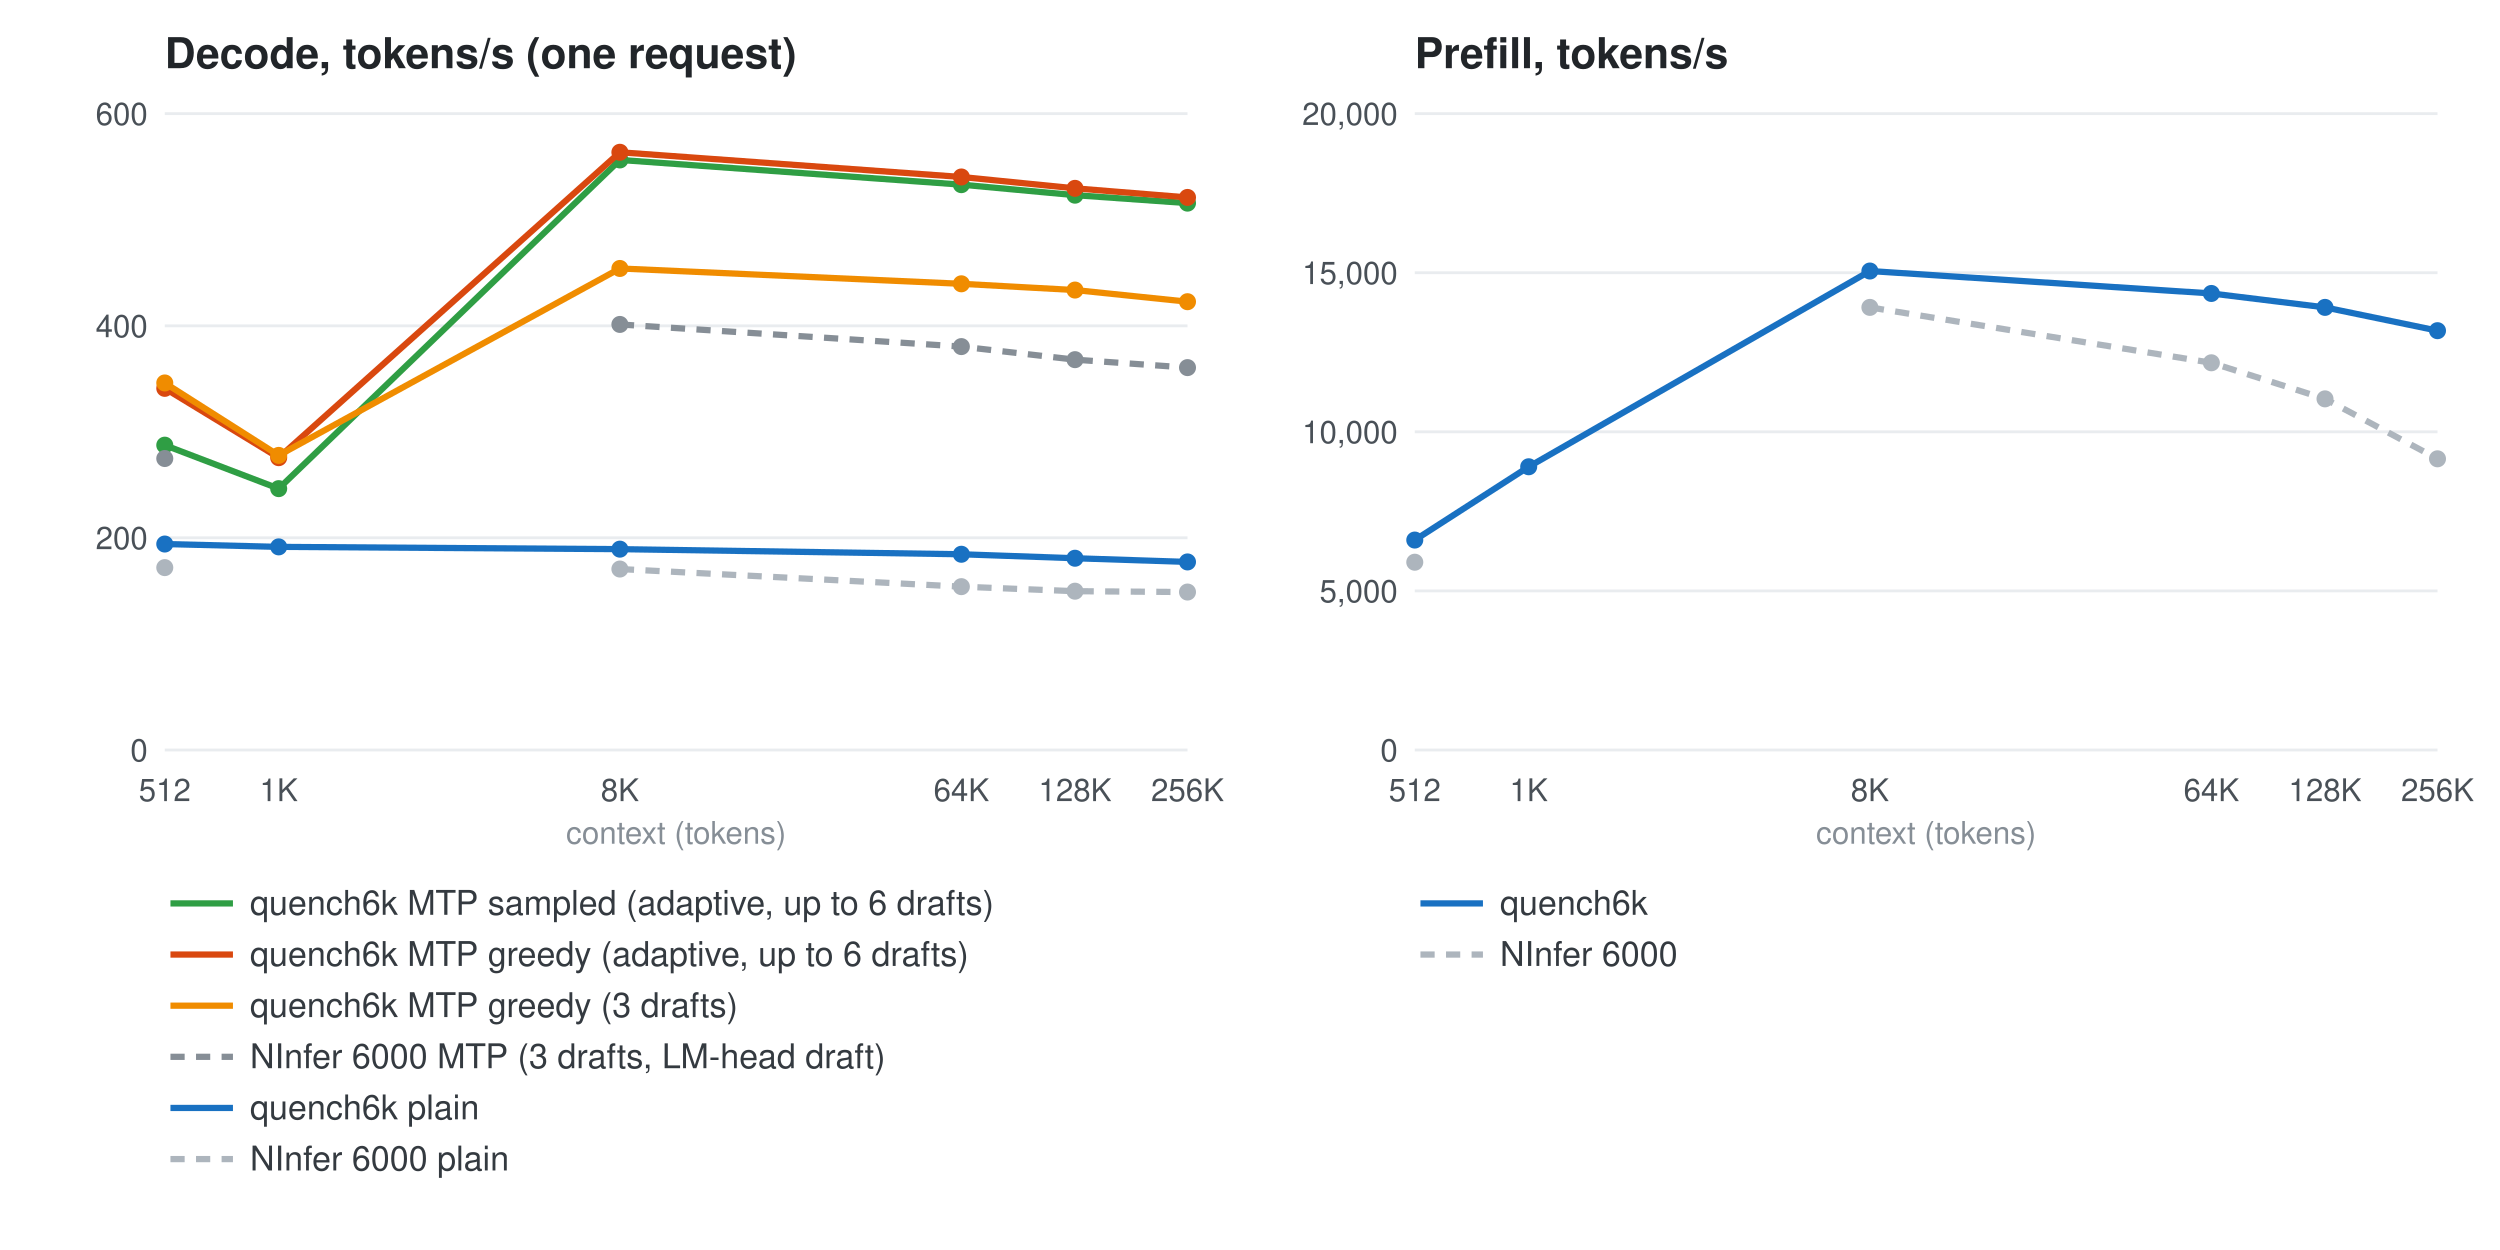
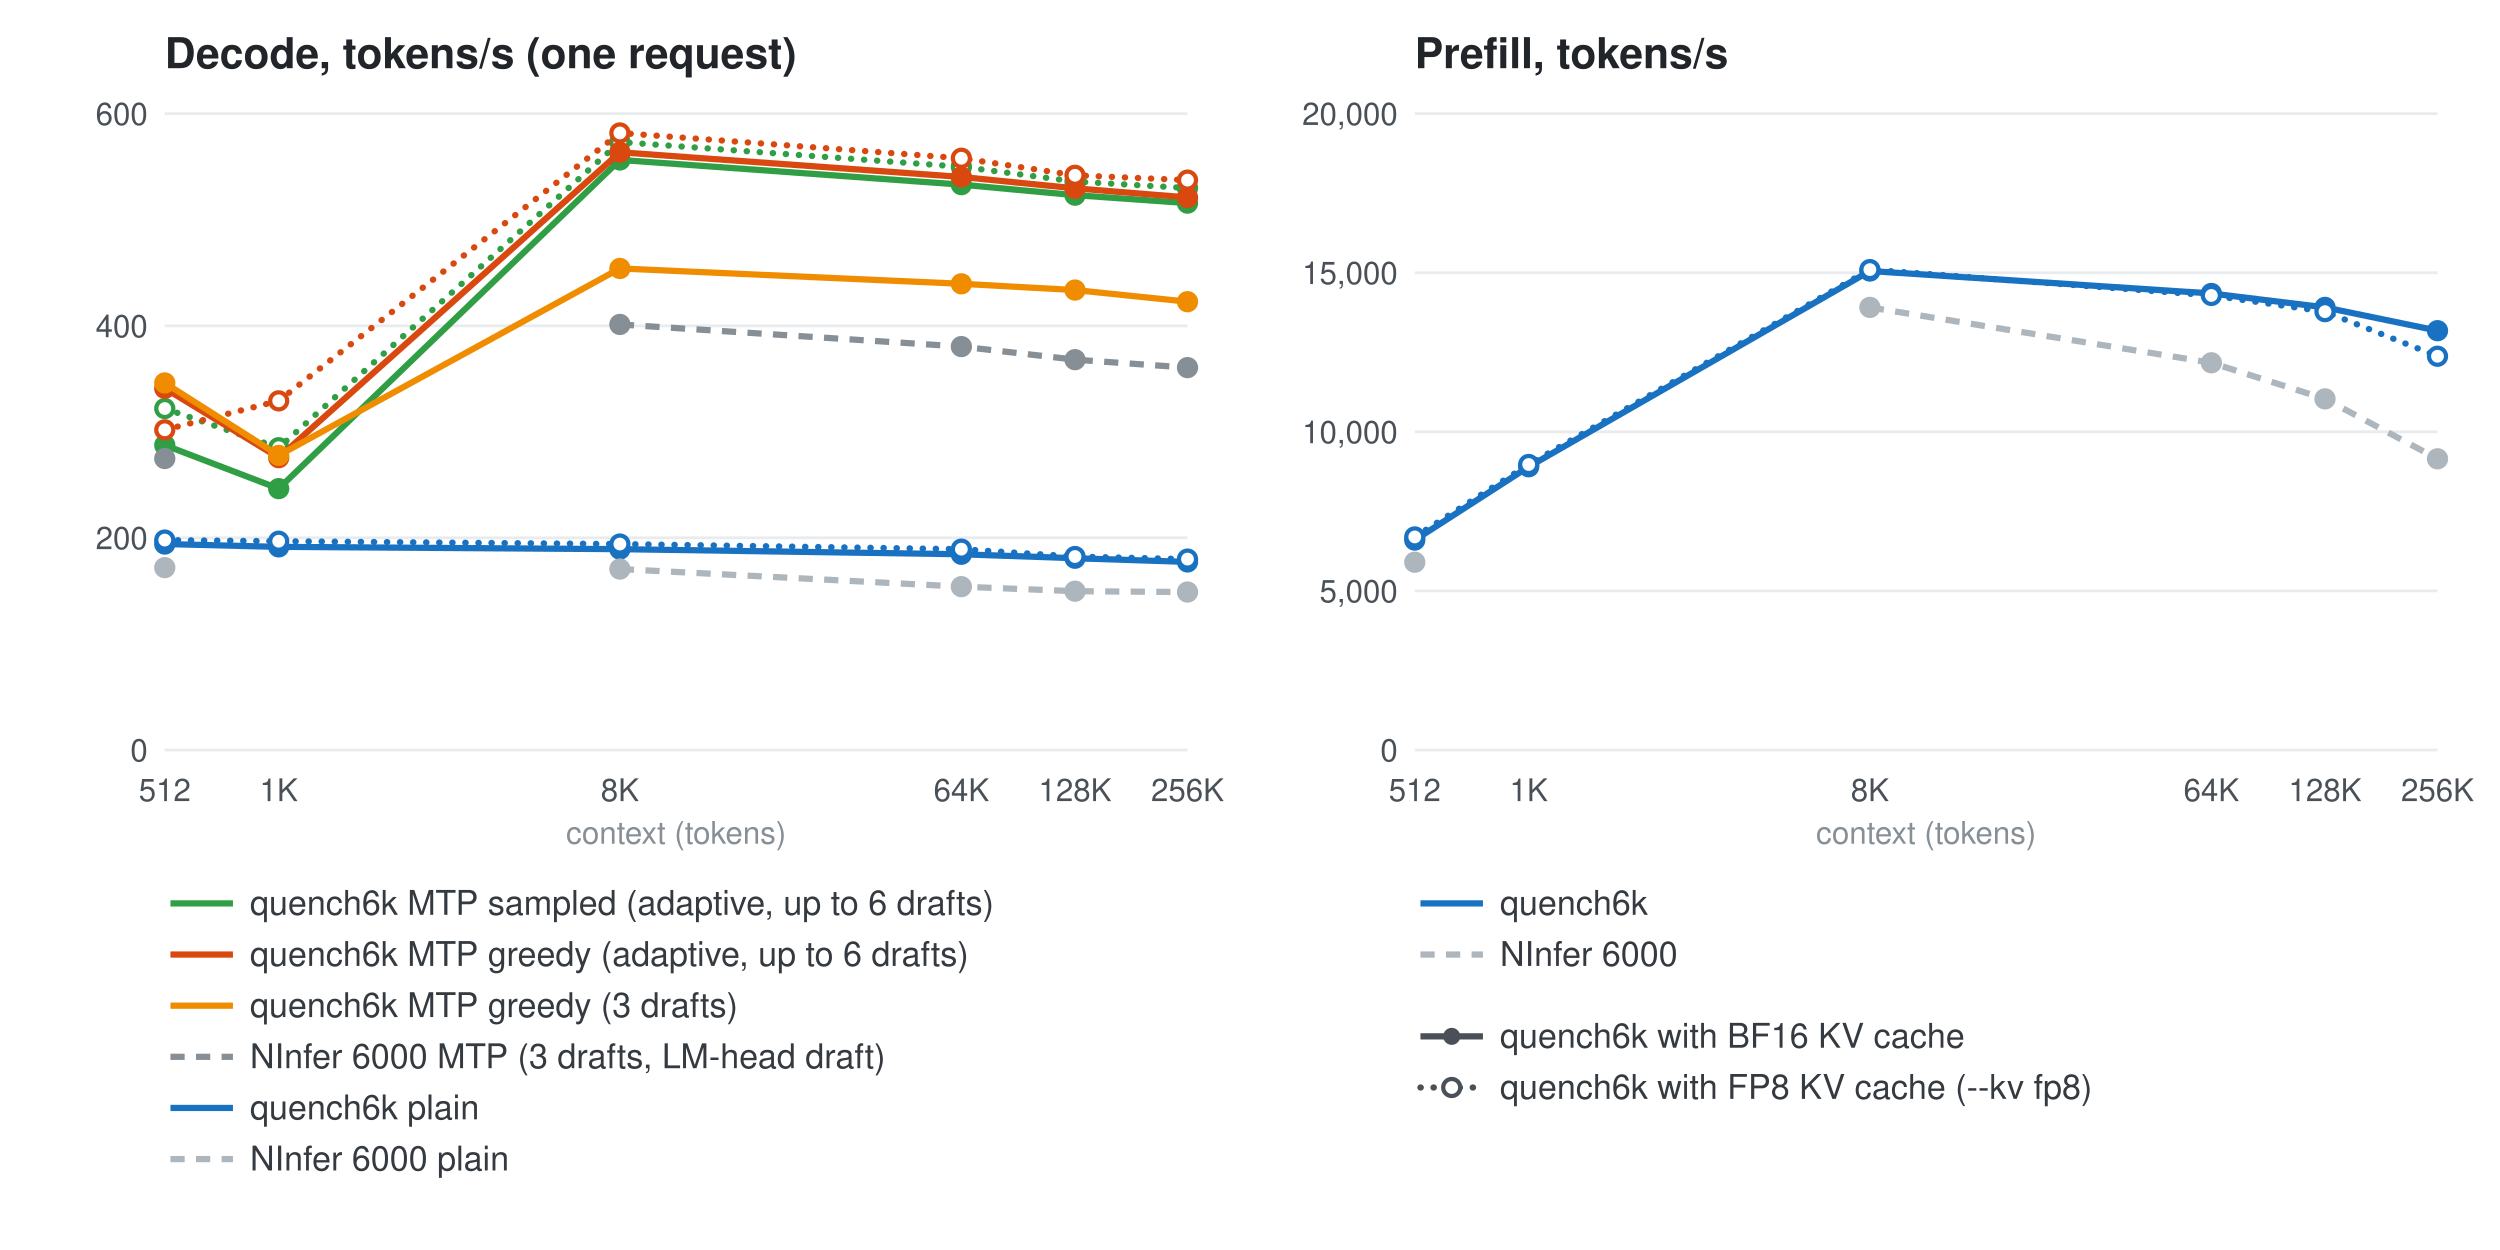
<svg xmlns="http://www.w3.org/2000/svg" width="880" height="440" viewBox="0 0 880 440" font-family="-apple-system, Segoe UI, Helvetica, Arial, sans-serif">
  <style>.title{font-size:15px;font-weight:600;fill:#212529}.grid{stroke:#e9ecef}.ytick{font-size:11px;fill:#495057;text-anchor:end}.xtick{font-size:11px;fill:#495057;text-anchor:middle}.axis{font-size:11px;fill:#868e96;text-anchor:middle}.legend{font-size:12px;fill:#343a40}</style>
  <rect width="880" height="440" fill="#ffffff" />
  <text x="58" y="24" class="title">Decode, tokens/s (one request)</text>
  <line x1="58" y1="264.0" x2="418.0" y2="264.0" class="grid" />
  <text x="52.0" y="268.0" class="ytick">0</text>
  <line x1="58" y1="189.3" x2="418.0" y2="189.3" class="grid" />
  <text x="52.0" y="193.3" class="ytick">200</text>
  <line x1="58" y1="114.7" x2="418.0" y2="114.7" class="grid" />
  <text x="52.0" y="118.7" class="ytick">400</text>
  <line x1="58" y1="40.0" x2="418.0" y2="40.0" class="grid" />
  <text x="52.0" y="44.0" class="ytick">600</text>
  <text x="58.0" y="282.0" class="xtick">512</text>
  <text x="98.1" y="282.0" class="xtick">1K</text>
  <text x="218.2" y="282.0" class="xtick">8K</text>
  <text x="338.4" y="282.0" class="xtick">64K</text>
  <text x="378.4" y="282.0" class="xtick">128K</text>
  <text x="418.0" y="282.0" class="xtick">256K</text>
  <text x="238.0" y="297.0" class="axis">context (tokens)</text>
  <polyline points="58.0,156.7 98.1,172.0 218.2,56.3 338.4,65.0 378.4,68.7 418.0,71.5" fill="none" stroke="#2f9e44" stroke-width="2.2" />
-   <circle cx="58.0" cy="156.7" r="3" fill="#2f9e44" />
-   <circle cx="98.1" cy="172.0" r="3" fill="#2f9e44" />
-   <circle cx="218.2" cy="56.3" r="3" fill="#2f9e44" />
-   <circle cx="338.4" cy="65.0" r="3" fill="#2f9e44" />
-   <circle cx="378.4" cy="68.7" r="3" fill="#2f9e44" />
-   <circle cx="418.0" cy="71.5" r="3" fill="#2f9e44" />
+   <circle cx="58.0" cy="156.7" r="3" fill="#2f9e44" stroke="#2f9e44" stroke-width="1.5" />
+   <circle cx="98.1" cy="172.0" r="3" fill="#2f9e44" stroke="#2f9e44" stroke-width="1.5" />
+   <circle cx="218.2" cy="56.3" r="3" fill="#2f9e44" stroke="#2f9e44" stroke-width="1.5" />
+   <circle cx="338.4" cy="65.0" r="3" fill="#2f9e44" stroke="#2f9e44" stroke-width="1.5" />
+   <circle cx="378.4" cy="68.7" r="3" fill="#2f9e44" stroke="#2f9e44" stroke-width="1.5" />
+   <circle cx="418.0" cy="71.5" r="3" fill="#2f9e44" stroke="#2f9e44" stroke-width="1.5" />
+   <polyline points="58.0,143.8 98.1,157.6 218.2,50.0 338.4,58.7 378.4,63.9 418.0,66.2" fill="none" stroke="#2f9e44" stroke-width="2.2" stroke-dasharray="0.1 4.5" stroke-linecap="round" />
+   <circle cx="58.0" cy="143.8" r="3" fill="#ffffff" stroke="#2f9e44" stroke-width="1.5" />
+   <circle cx="98.1" cy="157.6" r="3" fill="#ffffff" stroke="#2f9e44" stroke-width="1.5" />
+   <circle cx="218.2" cy="50.0" r="3" fill="#ffffff" stroke="#2f9e44" stroke-width="1.5" />
+   <circle cx="338.4" cy="58.7" r="3" fill="#ffffff" stroke="#2f9e44" stroke-width="1.5" />
+   <circle cx="378.4" cy="63.9" r="3" fill="#ffffff" stroke="#2f9e44" stroke-width="1.5" />
+   <circle cx="418.0" cy="66.2" r="3" fill="#ffffff" stroke="#2f9e44" stroke-width="1.5" />
  <polyline points="58.0,136.7 98.1,161.1 218.2,53.6 338.4,62.3 378.4,66.3 418.0,69.5" fill="none" stroke="#d9480f" stroke-width="2.2" />
-   <circle cx="58.0" cy="136.7" r="3" fill="#d9480f" />
-   <circle cx="98.1" cy="161.1" r="3" fill="#d9480f" />
-   <circle cx="218.2" cy="53.6" r="3" fill="#d9480f" />
-   <circle cx="338.4" cy="62.3" r="3" fill="#d9480f" />
-   <circle cx="378.4" cy="66.3" r="3" fill="#d9480f" />
-   <circle cx="418.0" cy="69.5" r="3" fill="#d9480f" />
+   <circle cx="58.0" cy="136.7" r="3" fill="#d9480f" stroke="#d9480f" stroke-width="1.5" />
+   <circle cx="98.1" cy="161.1" r="3" fill="#d9480f" stroke="#d9480f" stroke-width="1.5" />
+   <circle cx="218.2" cy="53.6" r="3" fill="#d9480f" stroke="#d9480f" stroke-width="1.5" />
+   <circle cx="338.4" cy="62.3" r="3" fill="#d9480f" stroke="#d9480f" stroke-width="1.5" />
+   <circle cx="378.4" cy="66.3" r="3" fill="#d9480f" stroke="#d9480f" stroke-width="1.5" />
+   <circle cx="418.0" cy="69.5" r="3" fill="#d9480f" stroke="#d9480f" stroke-width="1.5" />
+   <polyline points="58.0,151.3 98.1,141.1 218.2,46.8 338.4,55.7 378.4,61.7 418.0,63.4" fill="none" stroke="#d9480f" stroke-width="2.2" stroke-dasharray="0.1 4.5" stroke-linecap="round" />
+   <circle cx="58.0" cy="151.3" r="3" fill="#ffffff" stroke="#d9480f" stroke-width="1.5" />
+   <circle cx="98.1" cy="141.1" r="3" fill="#ffffff" stroke="#d9480f" stroke-width="1.5" />
+   <circle cx="218.2" cy="46.8" r="3" fill="#ffffff" stroke="#d9480f" stroke-width="1.5" />
+   <circle cx="338.4" cy="55.7" r="3" fill="#ffffff" stroke="#d9480f" stroke-width="1.5" />
+   <circle cx="378.4" cy="61.7" r="3" fill="#ffffff" stroke="#d9480f" stroke-width="1.5" />
+   <circle cx="418.0" cy="63.4" r="3" fill="#ffffff" stroke="#d9480f" stroke-width="1.5" />
  <polyline points="58.0,134.8 98.1,160.3 218.2,94.5 338.4,99.9 378.4,102.1 418.0,106.2" fill="none" stroke="#f08c00" stroke-width="2.2" />
-   <circle cx="58.0" cy="134.8" r="3" fill="#f08c00" />
-   <circle cx="98.1" cy="160.3" r="3" fill="#f08c00" />
-   <circle cx="218.2" cy="94.5" r="3" fill="#f08c00" />
-   <circle cx="338.4" cy="99.9" r="3" fill="#f08c00" />
-   <circle cx="378.4" cy="102.1" r="3" fill="#f08c00" />
-   <circle cx="418.0" cy="106.2" r="3" fill="#f08c00" />
+   <circle cx="58.0" cy="134.8" r="3" fill="#f08c00" stroke="#f08c00" stroke-width="1.5" />
+   <circle cx="98.1" cy="160.3" r="3" fill="#f08c00" stroke="#f08c00" stroke-width="1.5" />
+   <circle cx="218.2" cy="94.5" r="3" fill="#f08c00" stroke="#f08c00" stroke-width="1.5" />
+   <circle cx="338.4" cy="99.9" r="3" fill="#f08c00" stroke="#f08c00" stroke-width="1.5" />
+   <circle cx="378.4" cy="102.1" r="3" fill="#f08c00" stroke="#f08c00" stroke-width="1.5" />
+   <circle cx="418.0" cy="106.2" r="3" fill="#f08c00" stroke="#f08c00" stroke-width="1.5" />
  <polyline points="218.2,114.2 338.4,122.0 378.4,126.6 418.0,129.4" fill="none" stroke="#868e96" stroke-width="2.2" stroke-dasharray="5 4" />
-   <circle cx="58.0" cy="161.4" r="3" fill="#868e96" />
-   <circle cx="218.2" cy="114.2" r="3" fill="#868e96" />
-   <circle cx="338.4" cy="122.0" r="3" fill="#868e96" />
-   <circle cx="378.4" cy="126.6" r="3" fill="#868e96" />
-   <circle cx="418.0" cy="129.4" r="3" fill="#868e96" />
+   <circle cx="58.0" cy="161.4" r="3" fill="#868e96" stroke="#868e96" stroke-width="1.5" />
+   <circle cx="218.2" cy="114.2" r="3" fill="#868e96" stroke="#868e96" stroke-width="1.5" />
+   <circle cx="338.4" cy="122.0" r="3" fill="#868e96" stroke="#868e96" stroke-width="1.5" />
+   <circle cx="378.4" cy="126.6" r="3" fill="#868e96" stroke="#868e96" stroke-width="1.5" />
+   <circle cx="418.0" cy="129.4" r="3" fill="#868e96" stroke="#868e96" stroke-width="1.5" />
  <polyline points="58.0,191.5 98.1,192.5 218.2,193.3 338.4,195.1 378.4,196.5 418.0,197.8" fill="none" stroke="#1971c2" stroke-width="2.2" />
-   <circle cx="58.0" cy="191.5" r="3" fill="#1971c2" />
-   <circle cx="98.1" cy="192.5" r="3" fill="#1971c2" />
-   <circle cx="218.2" cy="193.3" r="3" fill="#1971c2" />
-   <circle cx="338.4" cy="195.1" r="3" fill="#1971c2" />
-   <circle cx="378.4" cy="196.5" r="3" fill="#1971c2" />
-   <circle cx="418.0" cy="197.8" r="3" fill="#1971c2" />
+   <circle cx="58.0" cy="191.5" r="3" fill="#1971c2" stroke="#1971c2" stroke-width="1.5" />
+   <circle cx="98.1" cy="192.5" r="3" fill="#1971c2" stroke="#1971c2" stroke-width="1.5" />
+   <circle cx="218.2" cy="193.3" r="3" fill="#1971c2" stroke="#1971c2" stroke-width="1.5" />
+   <circle cx="338.4" cy="195.1" r="3" fill="#1971c2" stroke="#1971c2" stroke-width="1.5" />
+   <circle cx="378.4" cy="196.5" r="3" fill="#1971c2" stroke="#1971c2" stroke-width="1.5" />
+   <circle cx="418.0" cy="197.8" r="3" fill="#1971c2" stroke="#1971c2" stroke-width="1.5" />
+   <polyline points="58.0,190.1 98.1,190.5 218.2,191.5 338.4,193.3 378.4,195.9 418.0,196.8" fill="none" stroke="#1971c2" stroke-width="2.2" stroke-dasharray="0.1 4.5" stroke-linecap="round" />
+   <circle cx="58.0" cy="190.1" r="3" fill="#ffffff" stroke="#1971c2" stroke-width="1.5" />
+   <circle cx="98.1" cy="190.5" r="3" fill="#ffffff" stroke="#1971c2" stroke-width="1.5" />
+   <circle cx="218.2" cy="191.5" r="3" fill="#ffffff" stroke="#1971c2" stroke-width="1.5" />
+   <circle cx="338.4" cy="193.3" r="3" fill="#ffffff" stroke="#1971c2" stroke-width="1.5" />
+   <circle cx="378.4" cy="195.9" r="3" fill="#ffffff" stroke="#1971c2" stroke-width="1.5" />
+   <circle cx="418.0" cy="196.8" r="3" fill="#ffffff" stroke="#1971c2" stroke-width="1.5" />
  <polyline points="218.2,200.3 338.4,206.5 378.4,208.1 418.0,208.4" fill="none" stroke="#adb5bd" stroke-width="2.2" stroke-dasharray="5 4" />
-   <circle cx="58.0" cy="199.8" r="3" fill="#adb5bd" />
-   <circle cx="218.2" cy="200.3" r="3" fill="#adb5bd" />
-   <circle cx="338.4" cy="206.5" r="3" fill="#adb5bd" />
-   <circle cx="378.4" cy="208.1" r="3" fill="#adb5bd" />
-   <circle cx="418.0" cy="208.4" r="3" fill="#adb5bd" />
+   <circle cx="58.0" cy="199.8" r="3" fill="#adb5bd" stroke="#adb5bd" stroke-width="1.5" />
+   <circle cx="218.2" cy="200.3" r="3" fill="#adb5bd" stroke="#adb5bd" stroke-width="1.5" />
+   <circle cx="338.4" cy="206.5" r="3" fill="#adb5bd" stroke="#adb5bd" stroke-width="1.5" />
+   <circle cx="378.4" cy="208.1" r="3" fill="#adb5bd" stroke="#adb5bd" stroke-width="1.5" />
+   <circle cx="418.0" cy="208.4" r="3" fill="#adb5bd" stroke="#adb5bd" stroke-width="1.5" />
  <text x="498" y="24" class="title">Prefill, tokens/s</text>
  <line x1="498" y1="264.0" x2="858.0" y2="264.0" class="grid" />
  <text x="492.0" y="268.0" class="ytick">0</text>
  <line x1="498" y1="208.0" x2="858.0" y2="208.0" class="grid" />
  <text x="492.0" y="212.0" class="ytick">5,000</text>
  <line x1="498" y1="152.0" x2="858.0" y2="152.0" class="grid" />
  <text x="492.0" y="156.0" class="ytick">10,000</text>
  <line x1="498" y1="96.0" x2="858.0" y2="96.0" class="grid" />
  <text x="492.0" y="100.0" class="ytick">15,000</text>
  <line x1="498" y1="40.0" x2="858.0" y2="40.0" class="grid" />
  <text x="492.0" y="44.0" class="ytick">20,000</text>
  <text x="498.0" y="282.0" class="xtick">512</text>
  <text x="538.1" y="282.0" class="xtick">1K</text>
  <text x="658.2" y="282.0" class="xtick">8K</text>
  <text x="778.4" y="282.0" class="xtick">64K</text>
  <text x="818.4" y="282.0" class="xtick">128K</text>
  <text x="858.0" y="282.0" class="xtick">256K</text>
  <text x="678.0" y="297.0" class="axis">context (tokens)</text>
  <polyline points="498.0,190.1 538.1,164.3 658.2,95.4 778.4,103.3 818.4,108.2 858.0,116.4" fill="none" stroke="#1971c2" stroke-width="2.2" />
-   <circle cx="498.0" cy="190.1" r="3" fill="#1971c2" />
-   <circle cx="538.1" cy="164.3" r="3" fill="#1971c2" />
-   <circle cx="658.2" cy="95.4" r="3" fill="#1971c2" />
-   <circle cx="778.4" cy="103.3" r="3" fill="#1971c2" />
-   <circle cx="818.4" cy="108.2" r="3" fill="#1971c2" />
-   <circle cx="858.0" cy="116.4" r="3" fill="#1971c2" />
+   <circle cx="498.0" cy="190.1" r="3" fill="#1971c2" stroke="#1971c2" stroke-width="1.5" />
+   <circle cx="538.1" cy="164.3" r="3" fill="#1971c2" stroke="#1971c2" stroke-width="1.5" />
+   <circle cx="658.2" cy="95.4" r="3" fill="#1971c2" stroke="#1971c2" stroke-width="1.5" />
+   <circle cx="778.4" cy="103.3" r="3" fill="#1971c2" stroke="#1971c2" stroke-width="1.5" />
+   <circle cx="818.4" cy="108.2" r="3" fill="#1971c2" stroke="#1971c2" stroke-width="1.5" />
+   <circle cx="858.0" cy="116.4" r="3" fill="#1971c2" stroke="#1971c2" stroke-width="1.5" />
+   <polyline points="498.0,189.0 538.1,163.5 658.2,94.9 778.4,104.0 818.4,109.7 858.0,125.4" fill="none" stroke="#1971c2" stroke-width="2.2" stroke-dasharray="0.1 4.5" stroke-linecap="round" />
+   <circle cx="498.0" cy="189.0" r="3" fill="#ffffff" stroke="#1971c2" stroke-width="1.5" />
+   <circle cx="538.1" cy="163.5" r="3" fill="#ffffff" stroke="#1971c2" stroke-width="1.5" />
+   <circle cx="658.2" cy="94.9" r="3" fill="#ffffff" stroke="#1971c2" stroke-width="1.5" />
+   <circle cx="778.4" cy="104.0" r="3" fill="#ffffff" stroke="#1971c2" stroke-width="1.5" />
+   <circle cx="818.4" cy="109.7" r="3" fill="#ffffff" stroke="#1971c2" stroke-width="1.5" />
+   <circle cx="858.0" cy="125.4" r="3" fill="#ffffff" stroke="#1971c2" stroke-width="1.5" />
  <polyline points="658.2,108.2 778.4,127.7 818.4,140.4 858.0,161.5" fill="none" stroke="#adb5bd" stroke-width="2.2" stroke-dasharray="5 4" />
-   <circle cx="498.0" cy="197.9" r="3" fill="#adb5bd" />
-   <circle cx="658.2" cy="108.2" r="3" fill="#adb5bd" />
-   <circle cx="778.4" cy="127.7" r="3" fill="#adb5bd" />
-   <circle cx="818.4" cy="140.4" r="3" fill="#adb5bd" />
-   <circle cx="858.0" cy="161.5" r="3" fill="#adb5bd" />
+   <circle cx="498.0" cy="197.9" r="3" fill="#adb5bd" stroke="#adb5bd" stroke-width="1.5" />
+   <circle cx="658.2" cy="108.2" r="3" fill="#adb5bd" stroke="#adb5bd" stroke-width="1.5" />
+   <circle cx="778.4" cy="127.7" r="3" fill="#adb5bd" stroke="#adb5bd" stroke-width="1.5" />
+   <circle cx="818.4" cy="140.4" r="3" fill="#adb5bd" stroke="#adb5bd" stroke-width="1.5" />
+   <circle cx="858.0" cy="161.5" r="3" fill="#adb5bd" stroke="#adb5bd" stroke-width="1.5" />
  <line x1="60" y1="318" x2="82" y2="318" stroke="#2f9e44" stroke-width="2.2" />
  <text x="88" y="322" class="legend">quench6k MTP sampled (adaptive, up to 6 drafts)</text>
  <line x1="60" y1="336" x2="82" y2="336" stroke="#d9480f" stroke-width="2.2" />
  <text x="88" y="340" class="legend">quench6k MTP greedy (adaptive, up to 6 drafts)</text>
  <line x1="60" y1="354" x2="82" y2="354" stroke="#f08c00" stroke-width="2.2" />
  <text x="88" y="358" class="legend">quench6k MTP greedy (3 drafts)</text>
  <line x1="60" y1="372" x2="82" y2="372" stroke="#868e96" stroke-width="2.2" stroke-dasharray="5 4" />
  <text x="88" y="376" class="legend">NInfer 6000 MTP (3 drafts, LM-head draft)</text>
  <line x1="60" y1="390" x2="82" y2="390" stroke="#1971c2" stroke-width="2.2" />
  <text x="88" y="394" class="legend">quench6k plain</text>
  <line x1="60" y1="408" x2="82" y2="408" stroke="#adb5bd" stroke-width="2.2" stroke-dasharray="5 4" />
  <text x="88" y="412" class="legend">NInfer 6000 plain</text>
  <line x1="500" y1="318" x2="522" y2="318" stroke="#1971c2" stroke-width="2.2" />
  <text x="528" y="322" class="legend">quench6k</text>
  <line x1="500" y1="336" x2="522" y2="336" stroke="#adb5bd" stroke-width="2.2" stroke-dasharray="5 4" />
  <text x="528" y="340" class="legend">NInfer 6000</text>
+   <line x1="500" y1="364.8" x2="522" y2="364.8" stroke="#495057" stroke-width="2.2" />
+   <circle cx="511" cy="364.8" r="3" fill="#495057" />
+   <text x="528" y="368.8" class="legend">quench6k with BF16 KV cache</text>
+   <line x1="500" y1="382.8" x2="522" y2="382.8" stroke="#495057" stroke-width="2.2" stroke-dasharray="0.1 4.5" stroke-linecap="round" />
+   <circle cx="511" cy="382.8" r="3" fill="#ffffff" stroke="#495057" stroke-width="1.5" />
+   <text x="528" y="386.8" class="legend">quench6k with FP8 KV cache (--kv fp8)</text>
</svg>
